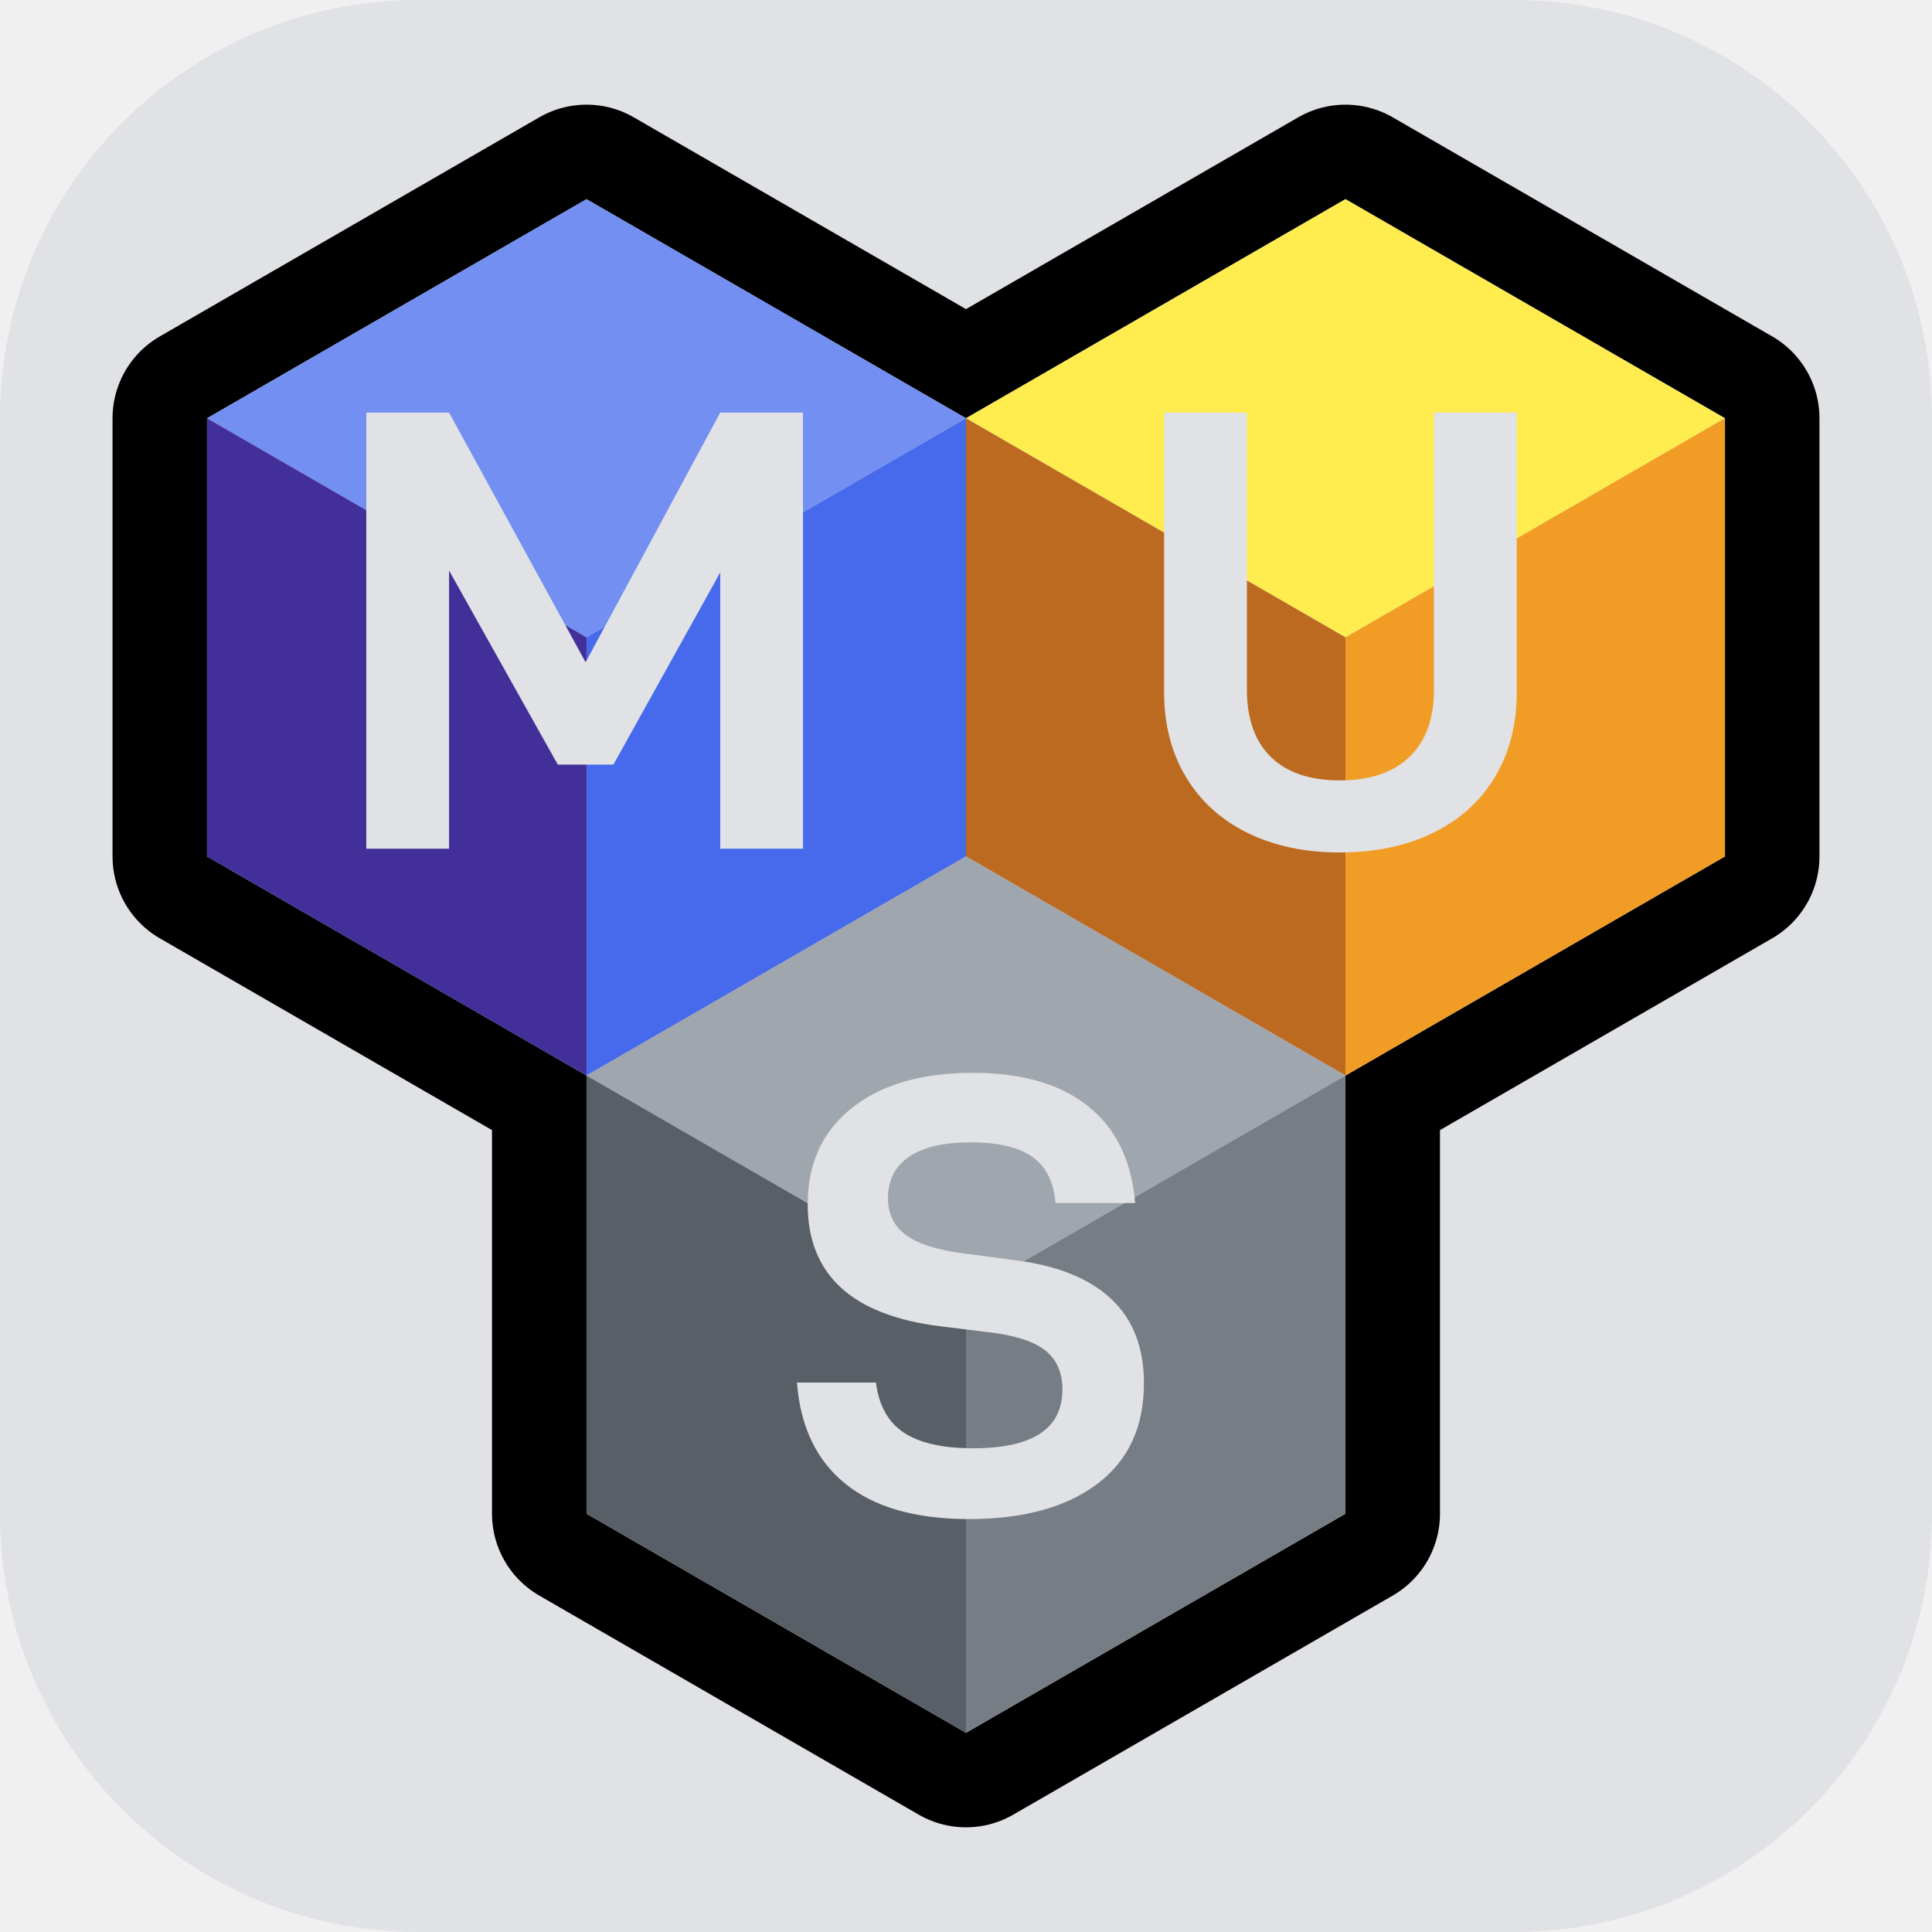
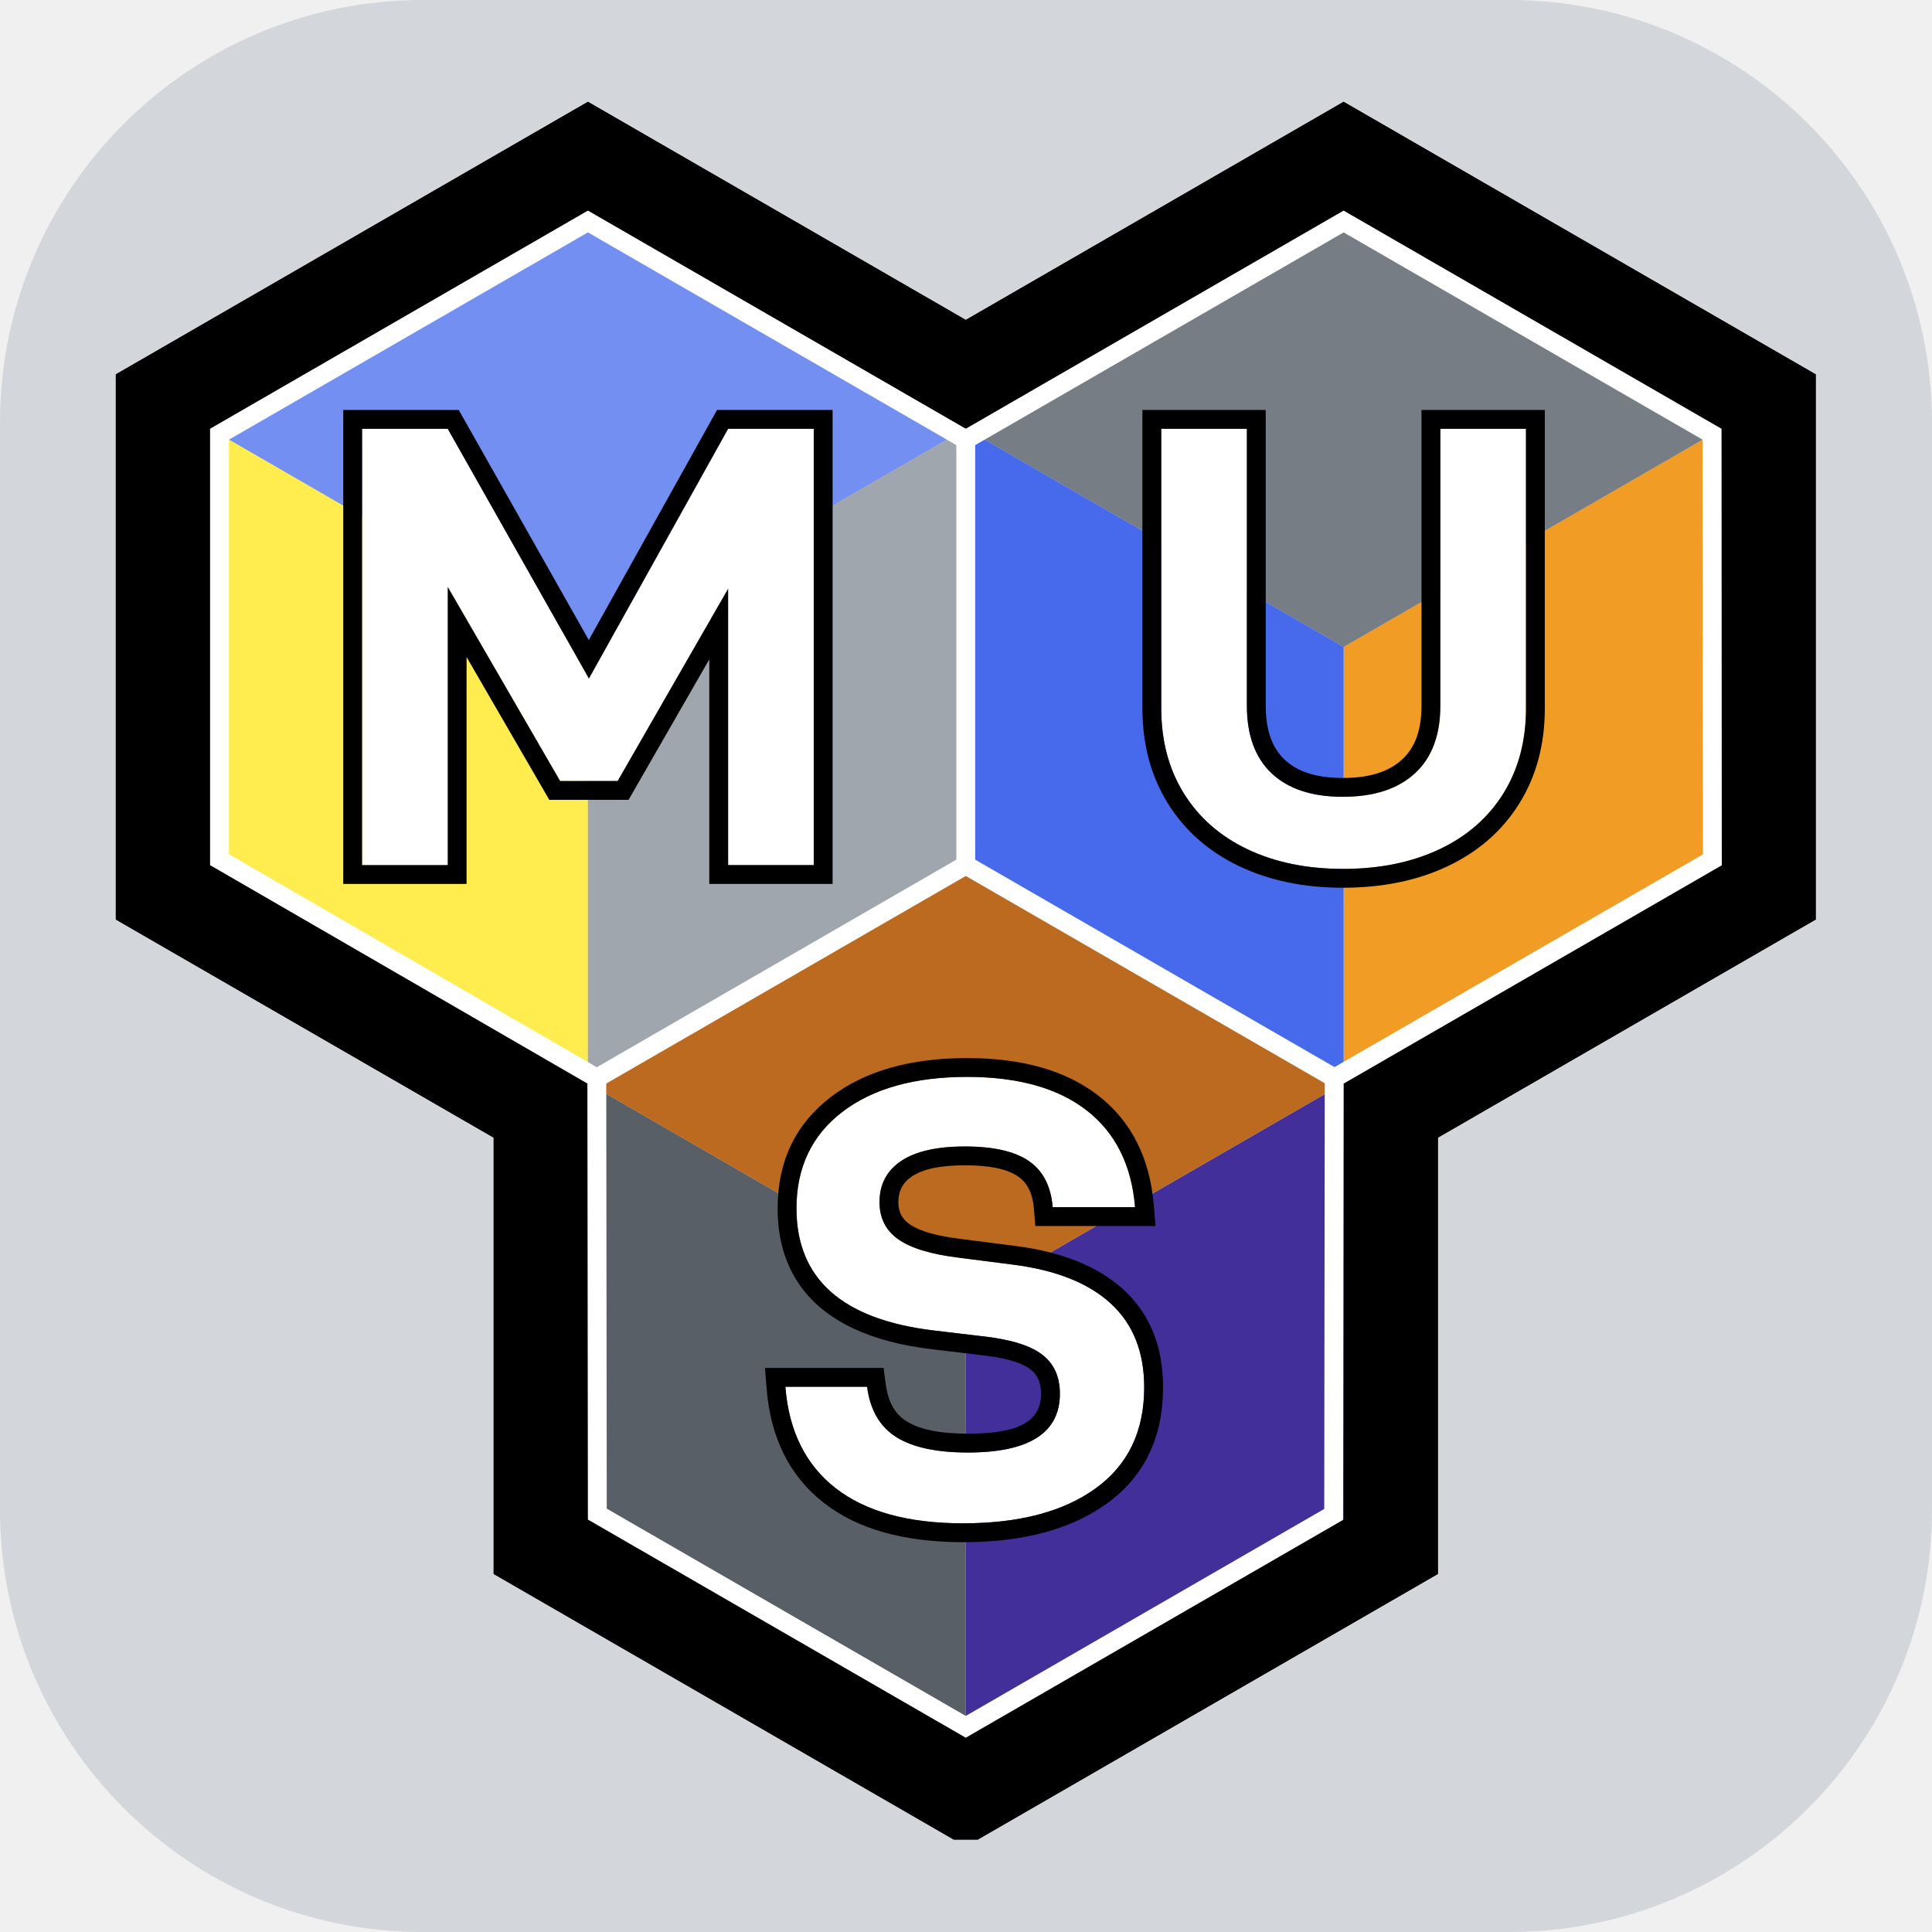
- <svg xmlns="http://www.w3.org/2000/svg" xmlns:ns1="https://www.affinity.studio/" width="100%" height="100%" viewBox="0 0 1063 1063" version="1.1" xml:space="preserve" style="fill-rule:evenodd;clip-rule:evenodd;stroke-linejoin:round;stroke-miterlimit:2;">
-   <rect x="0" y="0" width="1062.992" height="1062.992" rx="230" ry="230" style="fill:#e0e2e5;" />
-   <defs>
-     <clipPath id="outline-outside" clipPathUnits="userSpaceOnUse">
-       <path d="M0 0 H1062.992 V1062.992 H0 Z M322.705 109.586 L531.496 230.132 L740.287 109.586 L949.078 230.132 L949.078 471.224 L740.287 591.769 L740.287 832.861 L531.496 953.407 L322.705 832.861 L322.705 591.769 L113.913 471.224 L113.913 230.132 Z" fill-rule="evenodd" clip-rule="evenodd" />
+ <svg xmlns="http://www.w3.org/2000/svg" xmlns:ns1="https://www.affinity.studio/" width="512" height="512" viewBox="0 0 512 512" version="1.1">
+   <rect x="0" y="0" width="512" height="512" rx="112" ry="112" style="fill:#D3D6DA;" />
+   <svg x="27" y="24" width="458" height="464" viewBox="0 0 1146 1159" preserveAspectRatio="xMidYMid meet">
+     <rect id="Plan-de-travail1" ns1:id="Plan de travail1" x="0" y="0" width="1145.447" height="1158.774" style="fill:none;" />
+     <clipPath id="_clip1">
+       <rect x="0" y="0" width="1145.447" height="1158.774" />
    </clipPath>
-   </defs>
-   <path d="M322.705 109.586 L531.496 230.132 L740.287 109.586 L949.078 230.132 L949.078 471.224 L740.287 591.769 L740.287 832.861 L531.496 953.407 L322.705 832.861 L322.705 591.769 L113.913 471.224 L113.913 230.132 Z" fill="none" stroke="#000000" stroke-width="104" stroke-linejoin="round" clip-path="url(#outline-outside)" />
-   <rect id="Plan-de-travail1" ns1:id="Plan de travail1" x="0" y="0" width="1062.992" height="1062.992" style="fill:none;" />
-   <g>
-     <g>
-       <path d="M113.913,230.132l208.791,-120.546l208.791,120.546l-89.671,51.772l0,-54.9l-45.554,0l-63.582,117.91l-9.984,5.764l-11.671,-6.738l-63.945,-116.936l-45.554,0l0,53.717l-87.621,-50.588Z" style="fill:#728ff1;" />
-       <path d="M322.705,350.677l-11.671,-6.738l11.168,20.422l0.503,-0.934l0,-12.751Z" style="fill:#432f99;" />
-       <path d="M113.913,230.132l0,241.092l208.791,120.546l0,-171.073l-15.804,0l-59.812,-106.757l0,153.007l-45.554,0l0,-186.226l-87.621,-50.588Z" style="fill:#432f99;" />
-       <path d="M332.689,344.913l-9.984,5.764l0,12.751l9.984,-18.515Z" style="fill:#466aeb;" />
-       <path d="M322.705,591.769l208.791,-120.546l0,-241.092l-89.671,51.772l0,185.042l-45.554,0l0,-151.963l-58.768,105.714l-14.797,0l0,171.073Z" style="fill:#466aeb;" />
+     <g clip-path="url(#_clip1)">
+       <g>
+         <path d="M71.748,223.275l250.55,-144.655l250.55,144.655l-250.55,144.655l-250.55,-144.655Z" style="fill:#728ff1;" />
+         <path d="M823.397,367.929l-0,289.31l250.55,-144.655l0,-289.31l-250.55,144.655Z" style="fill:#f19d25;" />
+         <path d="M322.298,657.239l-0,289.31l250.55,144.655l0,-289.31l-250.55,-144.655Z" style="fill:#595f66;" />
+       </g>
+       <g>
+         <path d="M572.848,1091.204l250.55,-144.655l-0,-289.31l-250.55,144.655l-0,289.31Z" style="fill:#432f99;" />
+         <path d="M322.298,657.239l-250.55,-144.655l0,-289.31l250.55,144.655l0,289.31Z" style="fill:#ffec4f;" />
+         <path d="M823.397,367.929l250.55,-144.655l-250.55,-144.655l-250.55,144.655l250.55,144.655Z" style="fill:#777d85;" />
+       </g>
+       <g id="cube_centre">
+         <path d="M823.397,367.929l0,289.31l-250.55,-144.655l0,-289.31l250.55,144.655Z" style="fill:#466aeb;" />
+         <path d="M823.397,657.239l-250.55,-144.655l-250.55,144.655l250.55,144.655l250.55,-144.655Z" style="fill:#bd6a21;" />
+         <path d="M572.848,223.275l-0,289.31l-250.55,144.655l0,-289.31l250.55,-144.655Z" style="fill:#a0a6ad;" />
+       </g>
+       <path d="M322.298,6.451l250.55,144.655l250.55,-144.655l313.05,180.739l-0,361.479l-250.55,144.655l0,289.31l-313.05,180.739l-313.05,-180.739l-0,-36.084l0,-253.225l-250.55,-144.655l0,-361.479l313.05,-180.739Zm-250.55,216.824l-0,289.31l250.55,144.655l0,289.31l250.55,144.655l250.55,-144.655l-0,-289.31l250.55,-144.655l0,-289.31l-250.55,-144.655l-250.55,144.655l-250.55,-144.655l-250.55,144.655Z" />
+       <path d="M322.298,6.451l250.55,144.655l250.55,-144.655l313.05,180.739l0,361.479l-250.55,144.655l0,289.31l-313.05,180.739l-313.05,-180.739l0,-36.084l0,-253.225l-250.55,-144.655l0,-361.479l313.05,-180.739Zm-250.55,216.824l-0,289.31l250.55,144.655l0,289.31l250.55,144.655l250.55,-144.655l-0,-289.31l250.55,-144.655l0,-289.31l-250.55,-144.655l-250.55,144.655l-250.55,-144.655l-250.55,144.655Z" />
+       <g>
+         <path d="M572.848,512.584l-250.55,144.655" style="fill:none;stroke:#fff;stroke-width:12.5px;" />
+         <path d="M572.848,512.584l250.55,144.655" style="fill:none;stroke:#fff;stroke-width:12.5px;" />
+         <path d="M572.848,512.584l0,-289.31" style="fill:none;stroke:#fff;stroke-width:12.5px;" />
+       </g>
+       <path d="M572.848,223.275l250.55,-144.655l250.55,144.655l0.224,289.439l-250.773,144.784l-0.35,289.254l-250.2,144.453l-250.55,-144.655l-0.35,-289.108l-250.2,-144.857l0,-289.31l250.55,-144.655l250.55,144.655Zm-250.55,-130.221l-238.05,137.438l0,274.886l250.191,144.852l0.35,289.098l238.058,137.443l237.709,-137.241l0.35,-289.254l250.759,-144.776l-0.212,-275.005l-238.055,-137.441l-250.55,144.655l-250.55,-144.655Z" style="fill:#fff;" />
+       <g>
+         <g transform="matrix(1.209806,0,0,1.170384,-1041.793,-164.6228)">
+           <path d="M1251.3,331.428l-46.931,0l-76.307,141.509l-77.382,-141.509l-46.931,0l0,247.192l46.931,0l0,-157.63l61.619,109.983l31.526,0l60.544,-108.908l0,156.555l46.931,0l0,-247.192Z" style="fill:#fff;fill-rule:nonzero;" />
+           <path d="M1261.635,589.3l-67.595,-0l0,-127.214l-44.233,79.566l-43.461,0l-45.331,-80.91l0,128.557l-67.595,-0l-0,-268.553l63.291,-0l71.291,130.369l70.3,-130.369l63.333,-0l-0,268.553Zm-10.332,-257.872l-46.931,0l-76.307,141.509l-77.382,-141.509l-46.931,0l0,247.192l46.931,0l0,-157.63l61.619,109.983l31.526,0l60.544,-108.908l0,156.555l46.931,0l0,-247.192Z" />
+         </g>
+         <g transform="matrix(1.209806,0,0,1.170384,-540.6933,-164.6228)">
+           <path d="M1074.87,569.664c15.046,7.404 32.481,11.106 52.304,11.106c20.062,0 37.676,-3.702 52.842,-11.106c15.166,-7.404 26.869,-17.972 35.108,-31.705c8.24,-13.733 12.36,-29.794 12.36,-48.185l0,-158.346l-46.931,0l0,156.913c0,16.718 -4.657,29.496 -13.972,38.333c-9.314,8.837 -22.45,13.255 -39.407,13.255c-16.957,0 -29.974,-4.418 -39.049,-13.255c-9.076,-8.837 -13.613,-21.614 -13.613,-38.333l0,-156.913l-46.931,0l0,158.346c0,18.39 4.12,34.452 12.36,48.185c8.24,13.733 19.883,24.301 34.929,31.705Z" style="fill:#fff;fill-rule:nonzero;" />
+           <path d="M1070.424,579.307c-16.931,-8.331 -29.997,-20.266 -39.269,-35.719c-9.207,-15.345 -13.911,-33.265 -13.911,-53.814l0,-169.027l67.595,-0l-0,167.594c0,13.258 3.168,23.551 10.366,30.558c7.396,7.202 18.145,10.349 31.965,10.349c13.895,0 24.788,-3.202 32.421,-10.444c7.364,-6.986 10.626,-17.247 10.626,-30.464l0,-167.594l67.595,-0l0,169.027c0,20.549 -4.704,38.469 -13.911,53.814c-9.274,15.457 -22.407,27.4 -39.477,35.733c-16.437,8.025 -35.51,12.129 -57.254,12.129c-21.513,0 -40.416,-4.108 -56.745,-12.143Zm4.441,-9.643c15.046,7.404 32.481,11.106 52.304,11.106c20.062,0 37.676,-3.702 52.842,-11.106c15.166,-7.404 26.869,-17.972 35.108,-31.705c8.24,-13.733 12.36,-29.794 12.36,-48.185l0,-158.346l-46.931,0l0,156.913c0,16.718 -4.657,29.496 -13.972,38.333c-9.314,8.837 -22.45,13.255 -39.407,13.255c-16.957,0 -29.974,-4.418 -39.049,-13.255c-9.076,-8.837 -13.613,-21.614 -13.613,-38.333l0,-156.913l-46.931,0l0,158.346c0,18.39 4.12,34.452 12.36,48.185c8.24,13.733 19.883,24.301 34.929,31.705Z" />
+         </g>
+         <g transform="matrix(1.209806,0,0,1.170384,-791.2429,269.342)">
+           <path d="M1056.24,560.886c16.479,13.255 39.766,19.883 69.859,19.883c30.809,0 55.051,-6.628 72.725,-19.883c17.674,-13.255 26.51,-32.302 26.51,-57.141c0,-20.062 -6.09,-35.885 -18.271,-47.468c-12.18,-11.583 -29.974,-18.928 -53.379,-22.032l-29.735,-3.941c-15.285,-1.911 -26.391,-5.374 -33.317,-10.389c-6.926,-5.015 -10.389,-12.061 -10.389,-21.137c0,-10.031 3.941,-17.793 11.822,-23.286c7.881,-5.493 19.584,-8.24 35.108,-8.24c15.524,0 27.167,2.747 34.929,8.24c7.761,5.493 12.12,14.211 13.076,26.152l45.139,0c-1.911,-23.883 -10.747,-42.154 -26.51,-54.812c-15.763,-12.658 -37.616,-18.987 -65.56,-18.987c-28.899,0 -51.707,6.628 -68.426,19.883c-16.718,13.255 -25.077,31.466 -25.077,54.633c0,39.885 25.077,62.932 75.232,69.142l26.152,3.224c15.285,1.672 26.271,5.075 32.959,10.21c6.687,5.135 10.031,12.598 10.031,22.391c0,22.211 -16.838,33.317 -50.513,33.317c-17.196,0 -30.272,-2.926 -39.228,-8.777c-8.956,-5.851 -14.27,-15.345 -15.942,-28.481l-44.781,0c1.911,25.077 11.106,44.244 27.585,57.499Z" style="fill:#fff;fill-rule:nonzero;" />
+           <path d="M1049.891,569.315c-18.692,-15.035 -29.373,-36.645 -31.54,-65.09l-0.878,-11.519l65.021,0l1.182,9.287c1.212,9.523 4.726,16.604 11.218,20.846c7.677,5.016 18.968,7.125 33.708,7.125c25.718,0 40.181,-5.674 40.181,-22.637c0,-5.987 -1.771,-10.677 -5.86,-13.817c-5.633,-4.325 -15.01,-6.755 -27.953,-8.17l-26.223,-3.233l-0.003,-0c-33.518,-4.15 -56.686,-15.719 -70.093,-33.371c-9.368,-12.334 -14.242,-27.751 -14.242,-46.375c0,-26.787 9.791,-47.781 29.121,-63.108c18.278,-14.492 43.119,-22.089 74.714,-22.089c30.69,0 54.586,7.331 71.898,21.233c17.972,14.432 28.29,35.136 30.469,62.366l0.925,11.56l-65.874,0l-0.784,-9.8c-0.659,-8.227 -3.269,-14.436 -8.616,-18.22c-6.443,-4.56 -16.207,-6.372 -29.092,-6.372c-12.928,0 -22.769,1.84 -29.332,6.415c-4.876,3.398 -7.266,8.225 -7.266,14.431c0,5.301 1.94,9.46 5.985,12.389c5.93,4.294 15.542,6.898 28.666,8.538l29.772,3.946c25.954,3.443 45.553,11.921 59.06,24.766c14.226,13.529 21.607,31.897 21.607,55.328c0,28.641 -10.396,50.501 -30.775,65.785c-19.17,14.378 -45.374,21.919 -78.792,21.919c-32.874,0 -58.201,-7.654 -76.204,-22.134Zm6.345,-8.429c16.479,13.255 39.766,19.883 69.859,19.883c30.809,0 55.051,-6.628 72.725,-19.883c17.674,-13.255 26.51,-32.302 26.51,-57.141c0,-20.062 -6.09,-35.885 -18.271,-47.468c-12.18,-11.583 -29.974,-18.928 -53.379,-22.032l-29.735,-3.941c-15.285,-1.911 -26.391,-5.374 -33.317,-10.389c-6.926,-5.015 -10.389,-12.061 -10.389,-21.137c0,-10.031 3.941,-17.793 11.822,-23.286c7.881,-5.493 19.584,-8.24 35.108,-8.24c15.524,0 27.167,2.747 34.929,8.24c7.761,5.493 12.12,14.211 13.076,26.152l45.139,0c-1.911,-23.883 -10.747,-42.154 -26.51,-54.812c-15.763,-12.658 -37.616,-18.987 -65.56,-18.987c-28.899,0 -51.707,6.628 -68.426,19.883c-16.718,13.255 -25.077,31.466 -25.077,54.633c0,39.885 25.077,62.932 75.232,69.142l26.152,3.224c15.285,1.672 26.271,5.075 32.959,10.21c6.687,5.135 10.031,12.598 10.031,22.391c0,22.211 -16.838,33.317 -50.513,33.317c-17.196,0 -30.272,-2.926 -39.228,-8.777c-8.956,-5.851 -14.27,-15.345 -15.942,-28.481l-44.781,0c1.911,25.077 11.106,44.244 27.585,57.499Z" />
+         </g>
+       </g>
    </g>
-     <g>
-       <path d="M531.496,230.132l208.791,-120.546l208.791,120.546l-114.538,66.128l0,-69.257l-45.554,0l0,95.558l-48.699,28.117l-54.232,-31.311l0,-92.363l-45.554,0l0,66.062l-109.005,-62.934Z" style="fill:#ffec4f;" />
-       <path d="M531.496,230.132l0,241.092l208.791,120.546l0,-122.768c-1.031,0.021 -2.069,0.031 -3.114,0.031c-19.242,0 -36.165,-3.593 -50.77,-10.78c-14.605,-7.187 -25.907,-17.445 -33.905,-30.775c-7.998,-13.33 -11.997,-28.921 -11.997,-46.771l0,-87.64l-109.005,-62.934Z" style="fill:#bd6a21;" />
-       <path d="M740.287,350.677l-54.232,-31.311l0,59.948c0,16.228 4.405,28.631 13.214,37.208c8.809,8.578 21.444,12.866 37.904,12.866c1.053,0 2.091,-0.018 3.114,-0.053l0,-78.659Z" style="fill:#bd6a21;" />
-       <path d="M740.287,591.769l208.791,-120.546l0,-241.092l-114.538,66.128l0,84.445c0,17.851 -3.999,33.441 -11.997,46.771c-7.998,13.33 -19.358,23.589 -34.079,30.775c-13.931,6.801 -29.99,10.384 -48.178,10.749l0,122.768Z" style="fill:#f19d25;" />
-       <path d="M788.987,322.561l-48.699,28.117l0,78.659c14.962,-0.514 26.675,-4.785 35.137,-12.814c9.041,-8.578 13.562,-20.98 13.562,-37.208l0,-56.754Z" style="fill:#f19d25;" />
-     </g>
-     <g>
-       <path d="M618.769,661.928l-55.626,32.116c-1.083,-0.167 -2.18,-0.324 -3.289,-0.471l-28.863,-3.825c-14.837,-1.855 -25.617,-5.216 -32.34,-10.085c-6.723,-4.868 -10.085,-11.707 -10.085,-20.517c0,-9.737 3.825,-17.271 11.475,-22.603c7.65,-5.332 19.01,-7.998 34.079,-7.998c15.069,0 26.37,2.666 33.905,7.998c7.534,5.332 11.765,13.794 12.693,25.385l38.051,0Z" style="fill:#a0a6ad;" />
-       <path d="M322.705,591.769l208.791,-120.546l208.791,120.546l-116.051,67.002c-2.358,-21.642 -10.837,-38.325 -25.435,-50.048c-15.301,-12.287 -36.513,-18.43 -63.637,-18.43c-28.051,0 -50.191,6.433 -66.419,19.3c-16.086,12.754 -24.199,30.234 -24.34,52.441l-121.701,-70.264Z" style="fill:#a0a6ad;" />
-       <path d="M322.705,591.769l0,241.092l208.791,120.546l0,-117.614c-28.446,-0.229 -50.522,-6.66 -66.228,-19.293c-15.996,-12.866 -24.922,-31.471 -26.776,-55.813l43.468,0c1.623,12.751 6.781,21.966 15.475,27.646c7.982,5.215 19.336,8.036 34.062,8.463l0,-65.323l-14.067,-1.734c-48.684,-6.028 -73.026,-28.399 -73.026,-67.114c0,-0.197 0.001,-0.394 0.002,-0.59l-121.701,-70.264Z" style="fill:#595f66;" />
-       <path d="M531.496,796.795l0,-65.323l11.319,1.395c14.837,1.623 25.501,4.926 31.992,9.911c6.491,4.984 9.737,12.229 9.737,21.734c0,21.56 -16.344,32.34 -49.032,32.34c-1.365,0 -2.704,-0.019 -4.016,-0.057Z" style="fill:#777d85;" />
-       <path d="M531.496,953.406l208.791,-120.546l0,-241.092l-116.051,67.002c0.113,1.041 0.213,2.093 0.298,3.157l-5.765,0l-55.626,32.116c21.104,3.249 37.278,10.221 48.524,20.915c11.823,11.244 17.735,26.602 17.735,46.076c0,24.11 -8.578,42.598 -25.733,55.465c-17.155,12.866 -40.686,19.3 -70.592,19.3c-0.529,0 -1.057,-0.002 -1.582,-0.006l0,117.614Z" style="fill:#777d85;" />
-     </g>
-   </g>
+   </svg>
</svg>
